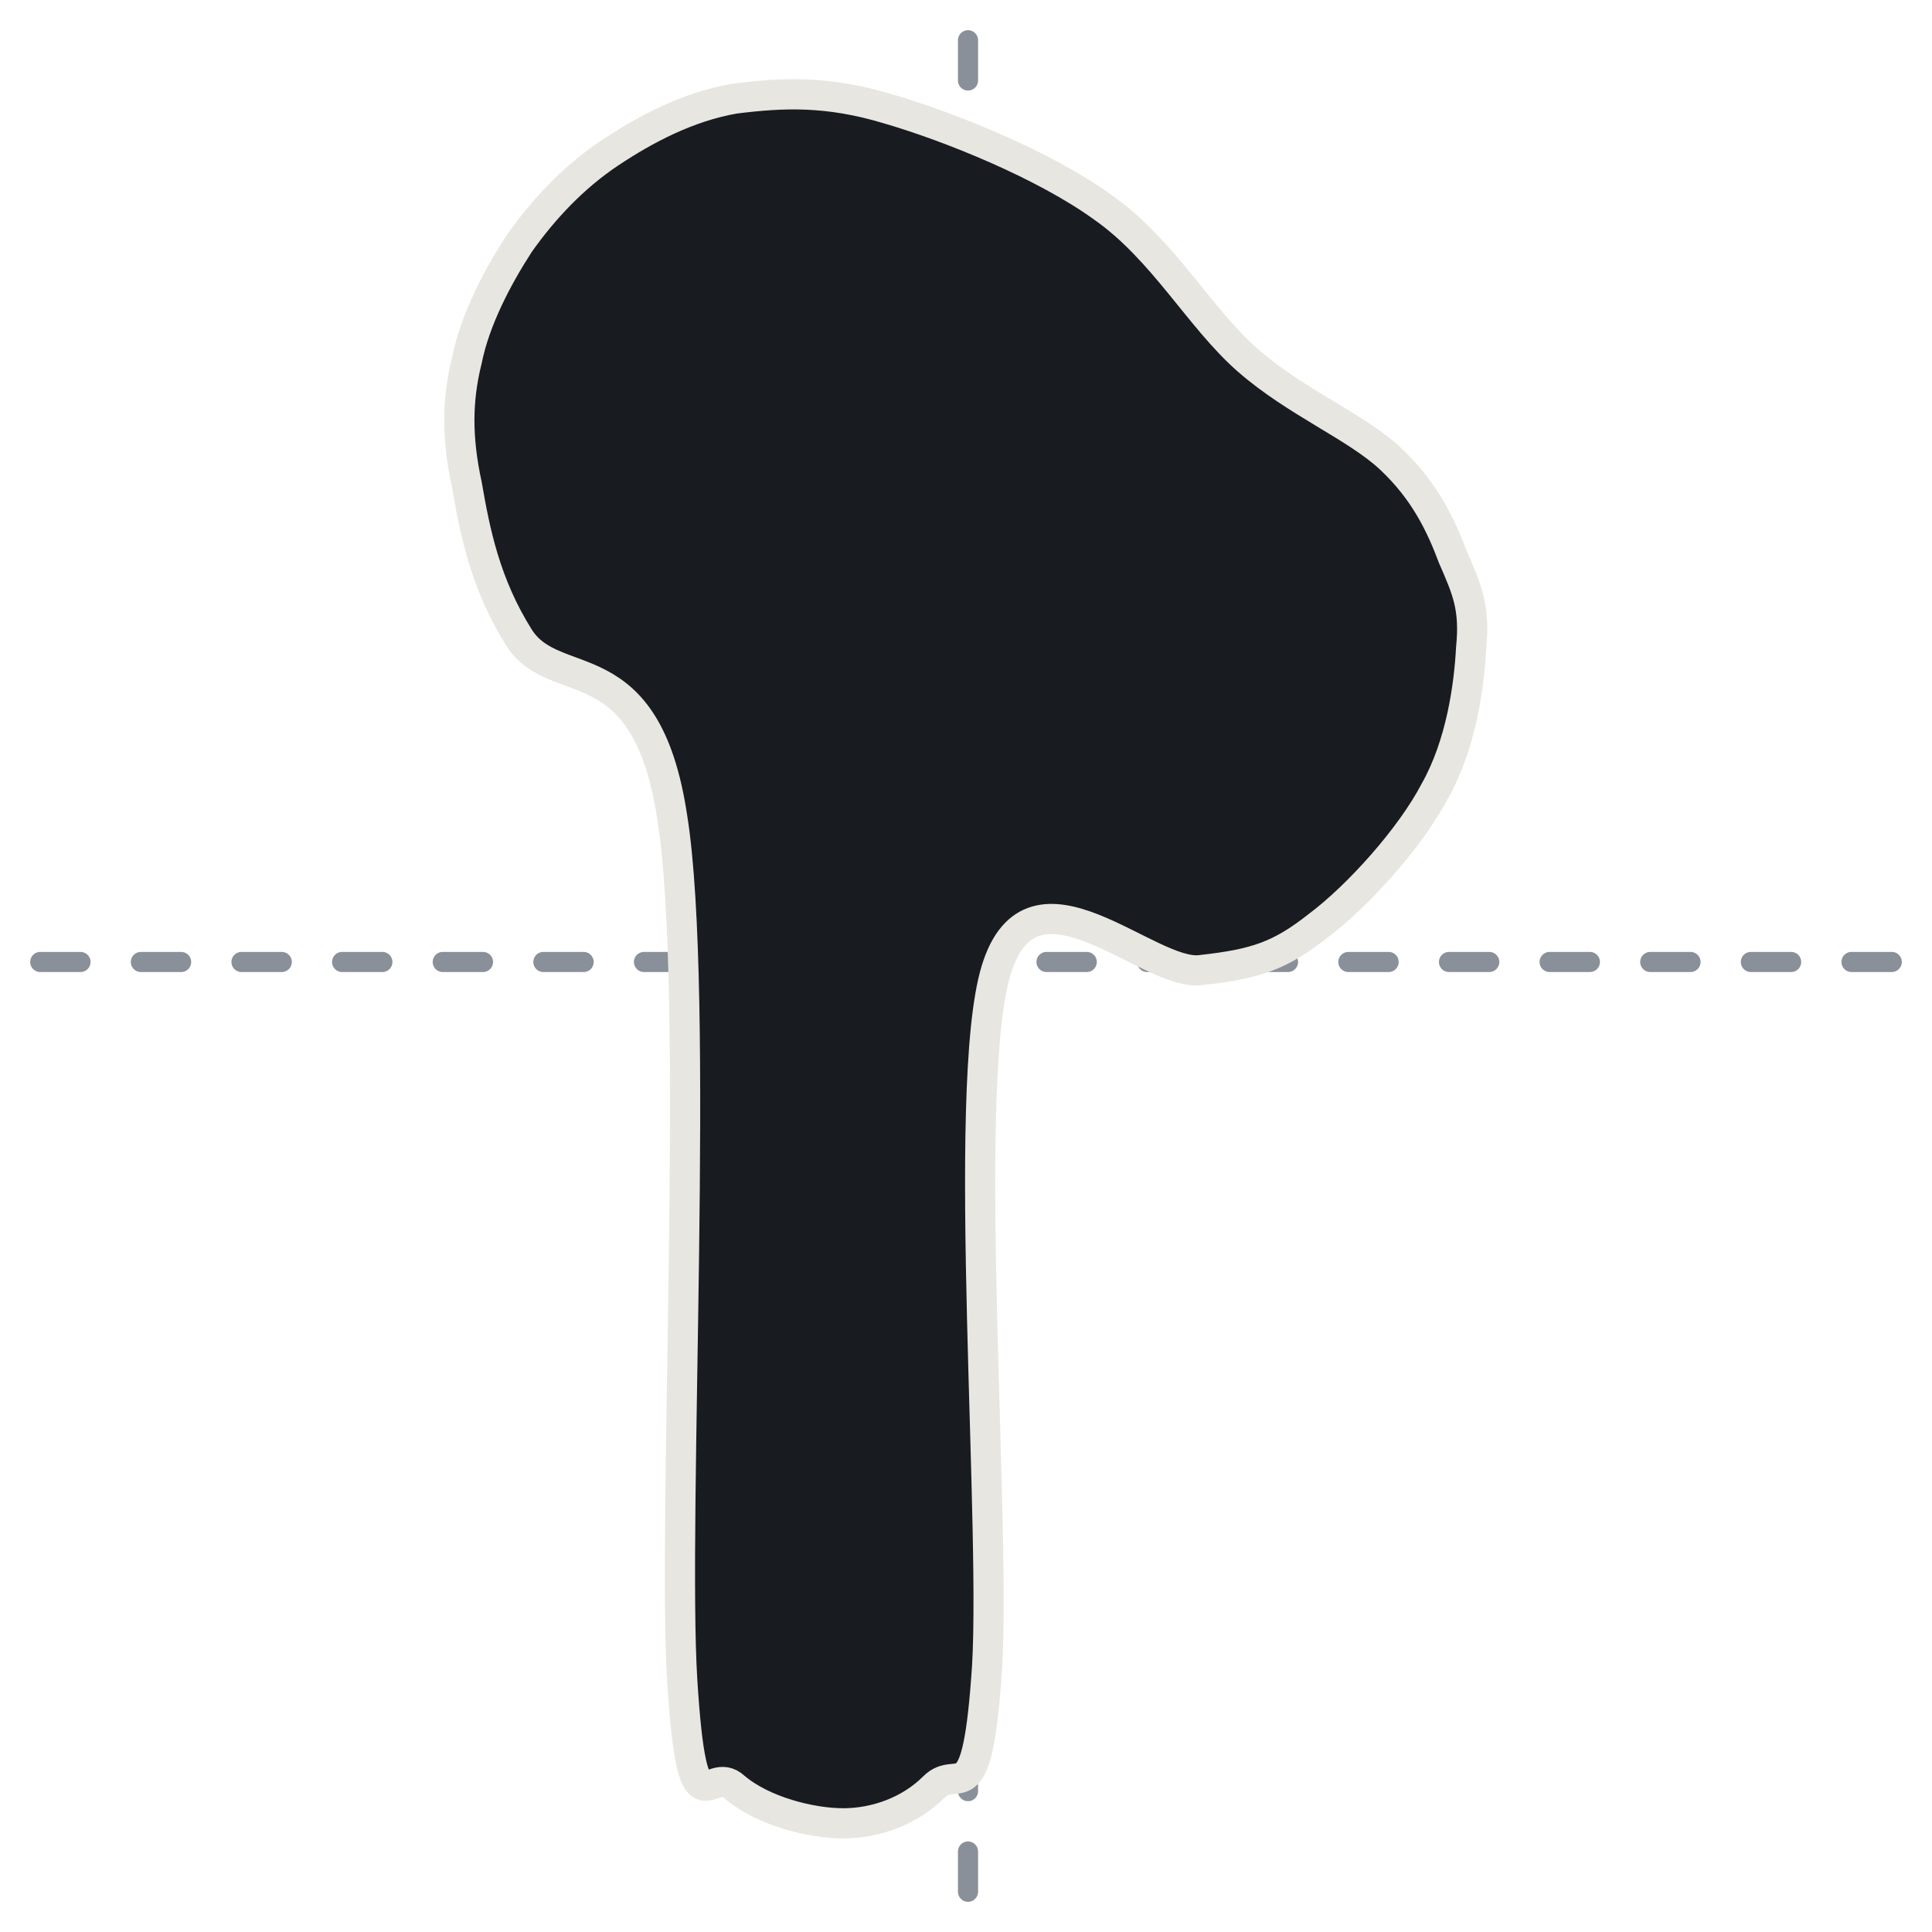
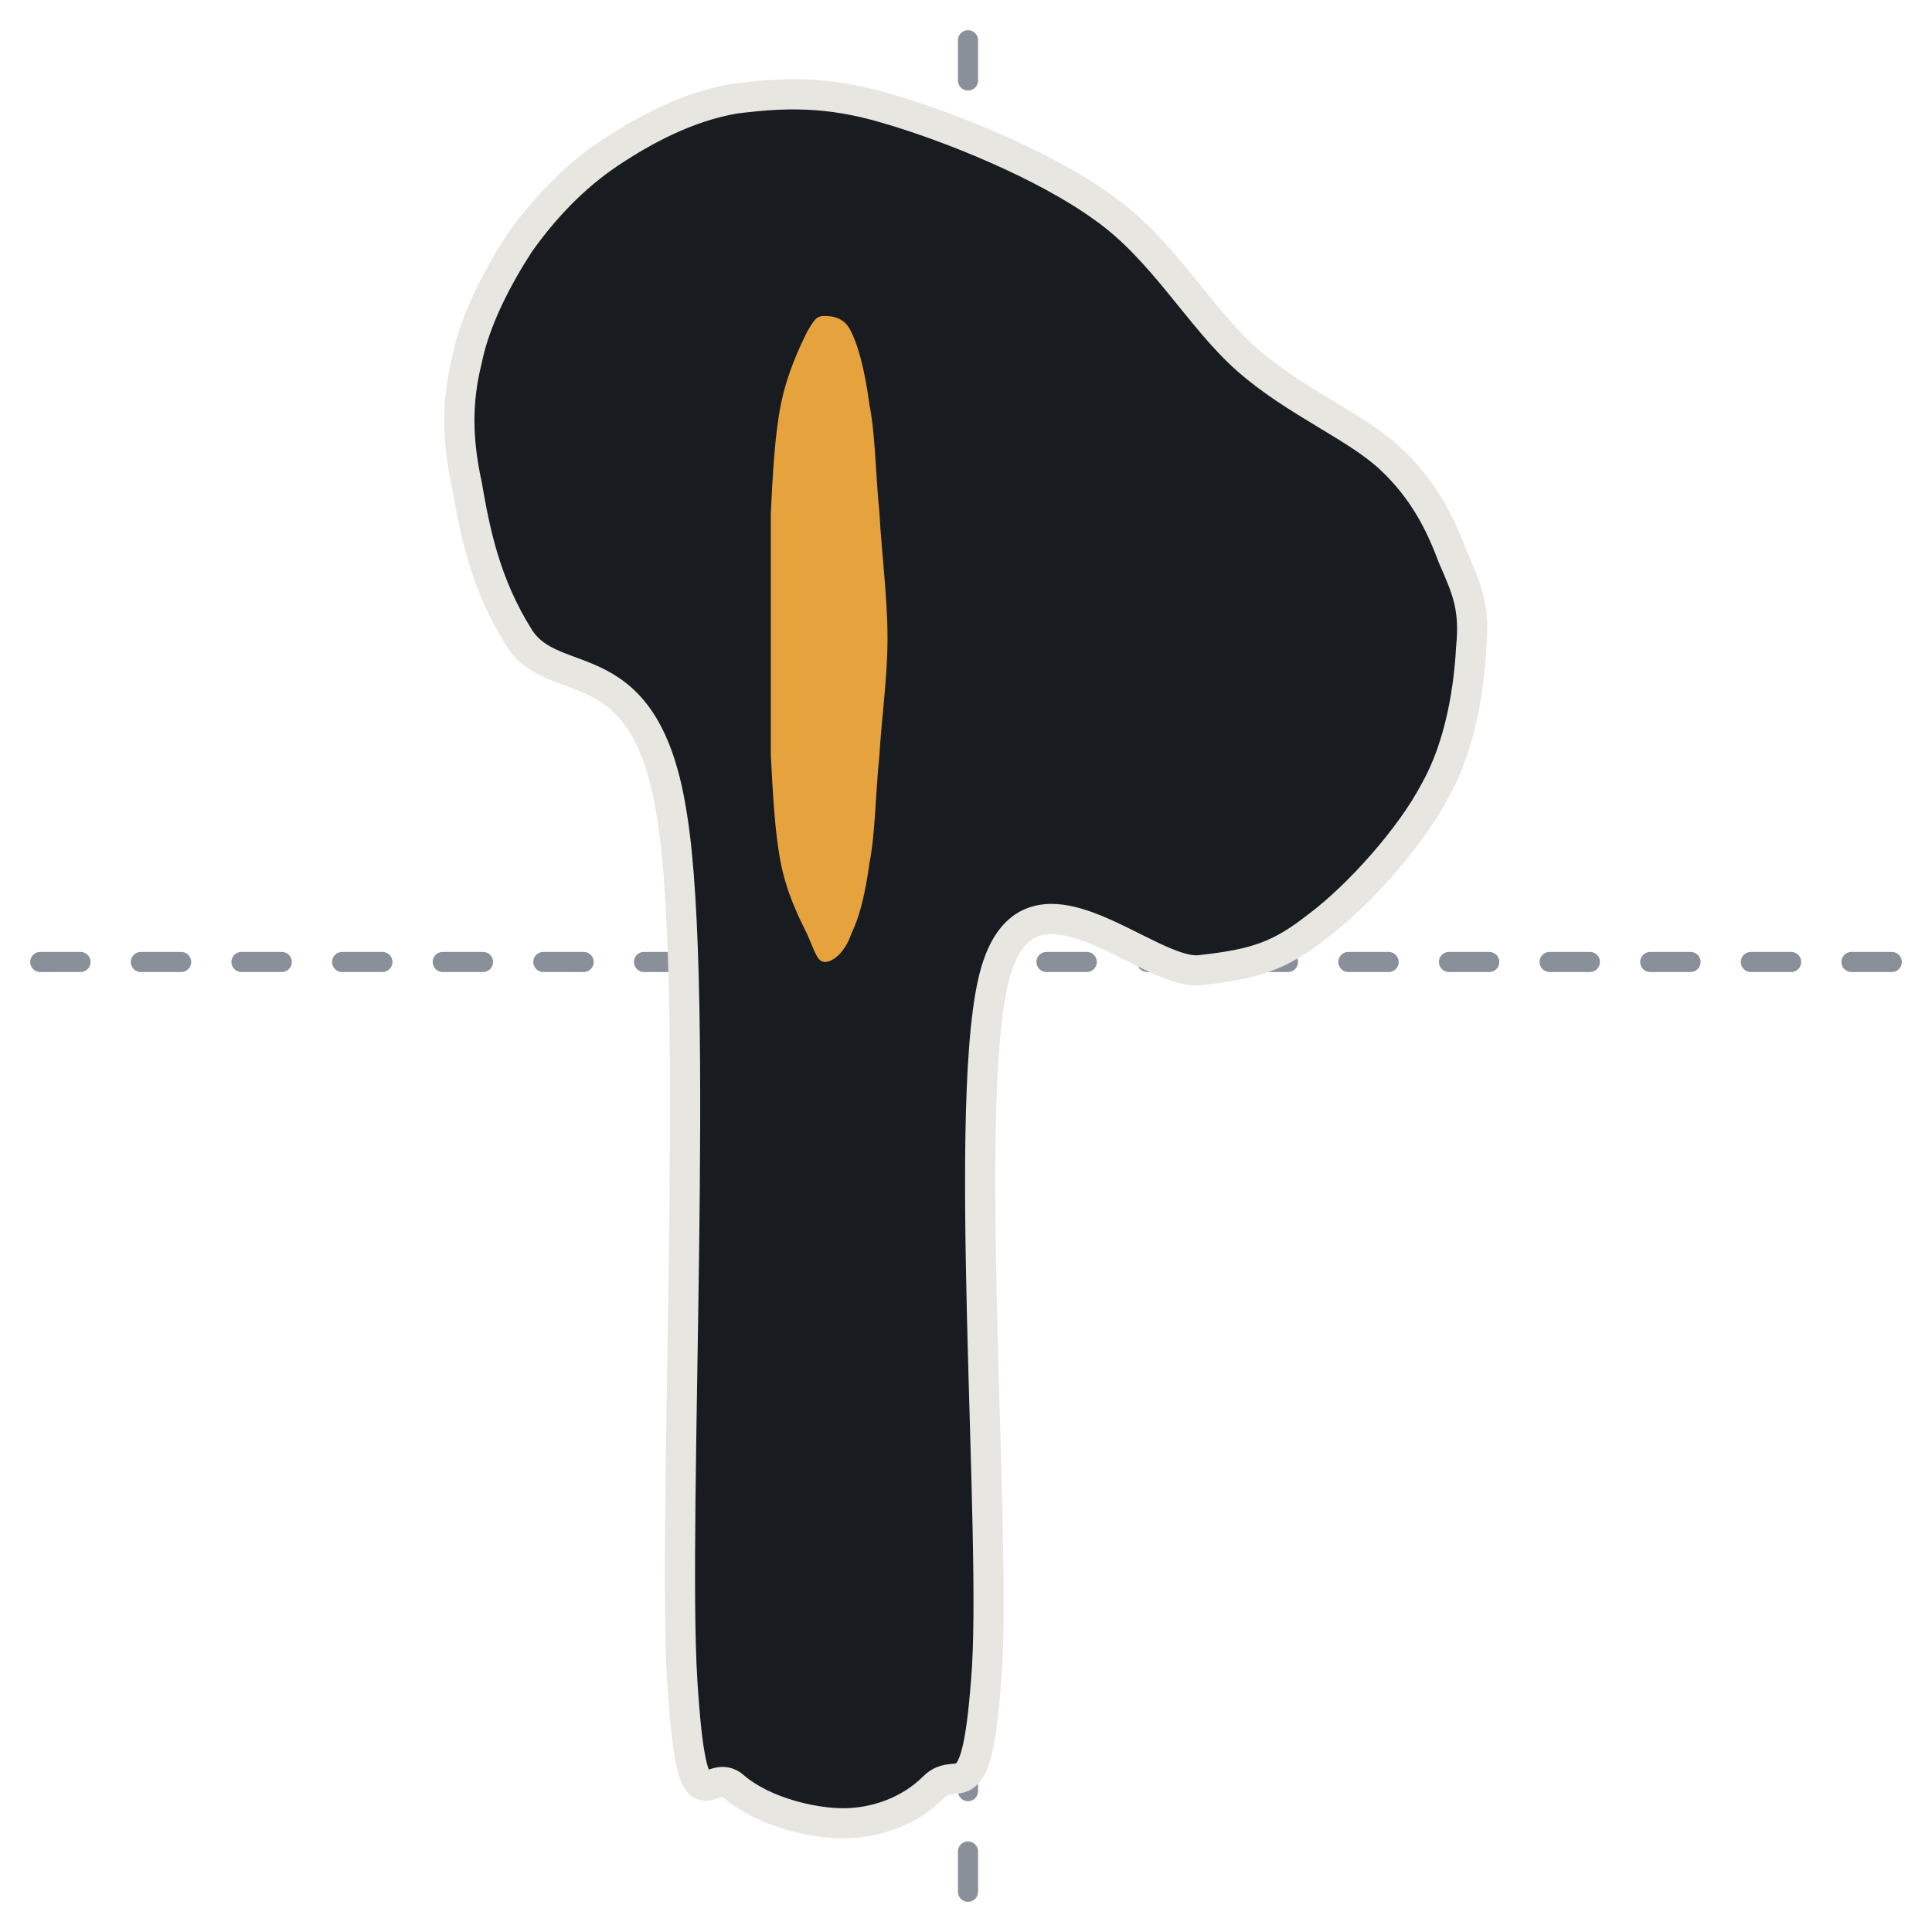
<svg xmlns="http://www.w3.org/2000/svg" viewBox="0 0 96 96" width="96" height="96" role="img" aria-label="OPPO Enco Air 3i / OPPO Enco Air3 / OPPO Enco Air3 Pro / OPPO Enco Air3i / OPPO Enco Air3s / OPPO Enco Air4 / OPPO Enco Air4 Pro / OPPO Enco Air4i / OPPO Enco Air4s / OPPO Enco Air4（新声版） / OPPO Enco A">
  <path d="M48.1 2.0L48.1 4.0M48.1 7.0L48.1 9.0M48.1 12.0L48.1 14.0M48.1 17.0L48.1 19.0M48.1 22.0L48.1 24.0M48.1 27.0L48.1 29.0M48.1 32.0L48.1 34.0M48.1 37.0L48.1 39.0M48.1 42.0L48.1 44.0M48.1 47.0L48.1 49.0M48.1 52.0L48.1 54.0M48.1 57.0L48.1 59.0M48.1 62.0L48.1 64.0M48.1 67.0L48.1 69.0M48.1 72.0L48.1 74.0M48.1 77.0L48.1 79.0M48.1 82.0L48.1 84.0M48.1 87.0L48.1 89.0M48.1 92.0L48.1 94.0M2.0 47.8L4.0 47.8M7.0 47.8L9.0 47.8M12.0 47.8L14.0 47.8M17.0 47.8L19.0 47.8M22.0 47.8L24.0 47.8M27.0 47.8L29.0 47.8M32.0 47.8L34.0 47.8M37.0 47.8L39.0 47.8M42.0 47.8L44.0 47.8M47.0 47.8L49.0 47.8M52.0 47.8L54.0 47.8M57.0 47.8L59.0 47.8M62.0 47.8L64.0 47.8M67.0 47.8L69.0 47.8M72.0 47.8L74.0 47.8M77.0 47.8L79.0 47.8M82.0 47.8L84.0 47.8M87.0 47.8L89.0 47.8M92.0 47.8L94.0 47.8" fill="none" stroke="#8A9099" stroke-width="1.0" stroke-linecap="round" stroke-linejoin="round" />
  <path d="M36.5 4.9C38.9 4.6 41.1 4.5 44.1 5.4C47.2 6.3 51.9 8.2 54.8 10.3C57.8 12.4 59.6 15.8 62.0 17.9C64.4 20.0 67.4 21.2 69.1 22.8C70.8 24.4 71.6 26.1 72.2 27.7C72.9 29.3 73.3 30.2 73.1 32.2C73.0 34.1 72.6 37.0 71.3 39.3C70.1 41.6 67.5 44.5 65.5 46.0C63.6 47.5 62.4 47.9 59.7 48.2C57.1 48.6 51.3 42.3 49.5 48.2C47.7 54.1 49.6 76.7 49.0 83.5C48.5 90.2 47.6 87.6 46.4 88.8C45.2 90.0 43.5 90.6 41.9 90.6C40.3 90.6 37.9 90.0 36.5 88.8C35.2 87.6 34.4 91.5 33.9 83.5C33.4 75.4 34.8 49.3 33.4 40.6C32.1 32.0 27.6 34.5 25.8 31.7C24.1 29.0 23.6 26.4 23.2 24.1C22.7 21.8 22.7 19.9 23.2 17.9C23.6 15.9 24.7 13.8 25.8 12.1C27.0 10.4 28.5 8.8 30.3 7.6C32.1 6.4 34.2 5.3 36.5 4.9Z" fill="#181B1F" stroke="#E8E6E1" stroke-width="1.5" stroke-linecap="round" stroke-linejoin="round" />
+   <path d="M44.1 31.7C44.1 33.7 43.8 35.7 43.7 37.5C43.5 39.4 43.5 41.4 43.2 42.9C43.0 44.4 42.7 45.6 42.3 46.4C42.0 47.3 41.4 47.8 41.0 47.8C40.6 47.8 40.5 47.3 40.1 46.4C39.7 45.6 39.1 44.4 38.8 42.9C38.5 41.4 38.4 39.4 38.3 37.5C38.3 35.7 38.3 33.7 38.3 31.7C38.3 29.7 38.3 27.4 38.3 25.5C38.4 23.5 38.5 21.6 38.8 20.1C39.1 18.6 39.7 17.3 40.1 16.5C40.5 15.8 40.6 15.7 41.0 15.7C41.4 15.7 42.0 15.8 42.3 16.5C42.7 17.3 43.0 18.6 43.2 20.1C43.5 21.6 43.5 23.5 43.7 25.5C43.8 27.4 44.1 29.7 44.1 31.7Z" fill="#E6A23C" />
</svg>
